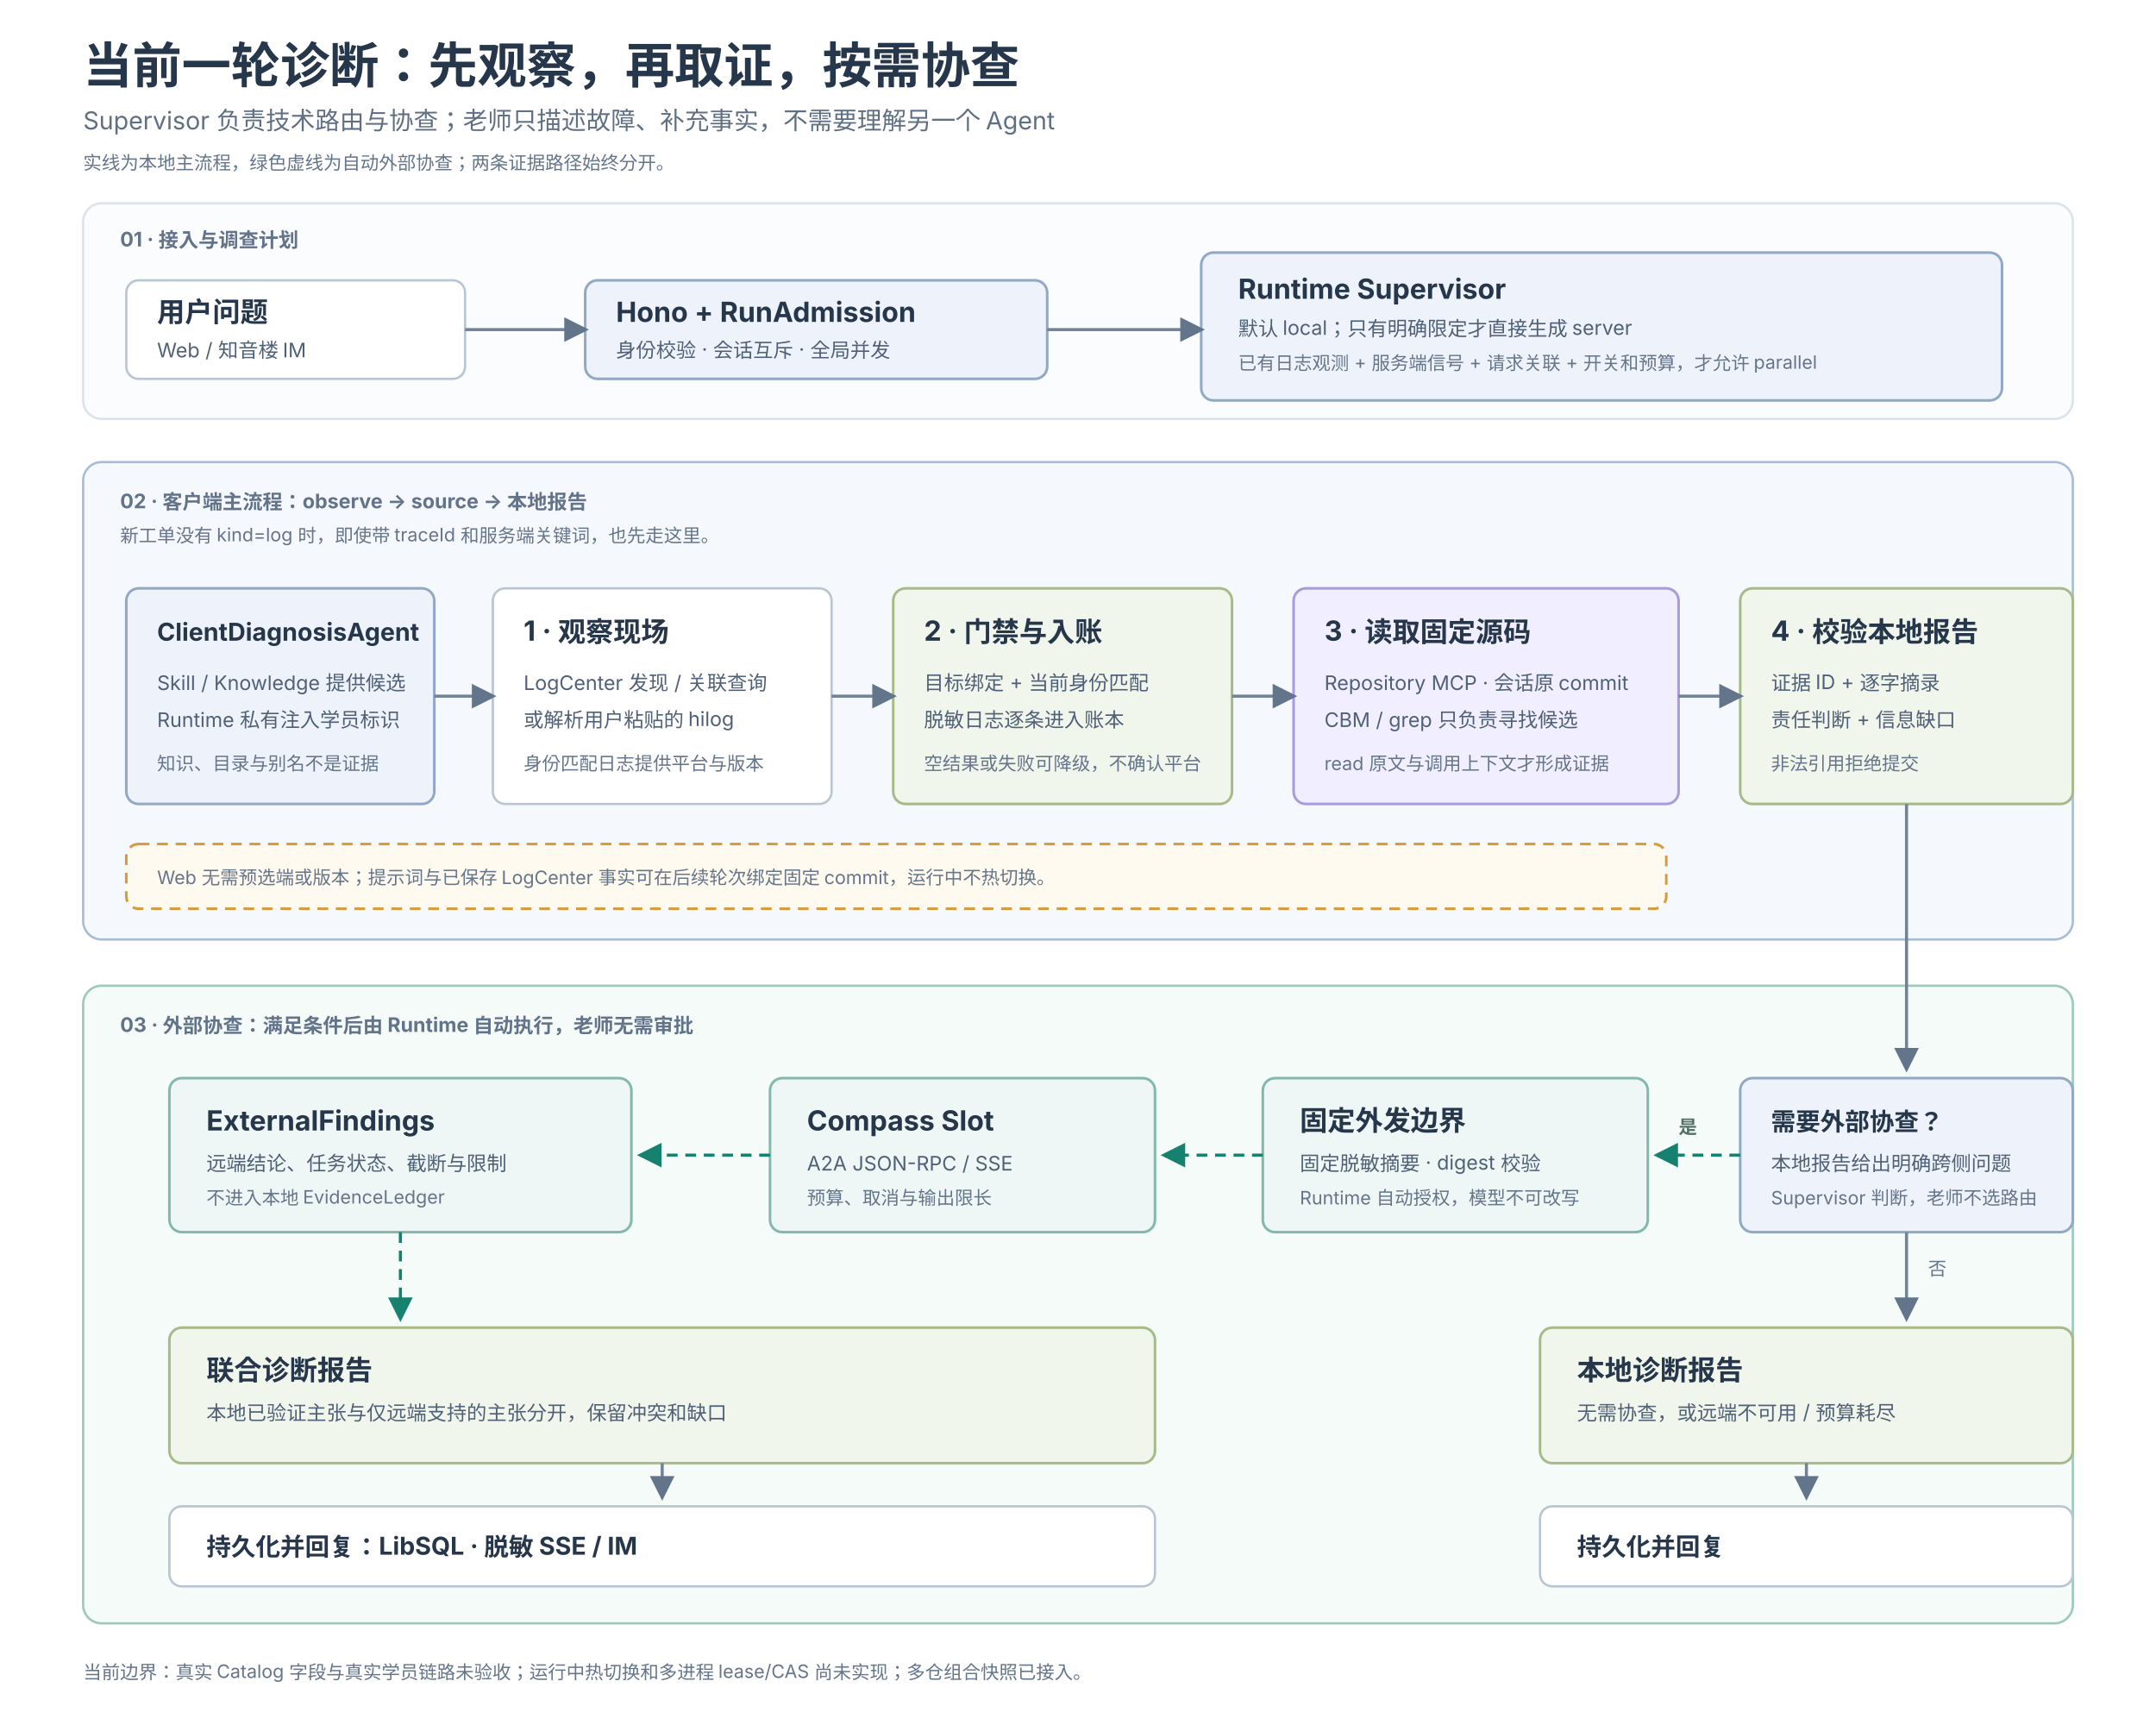
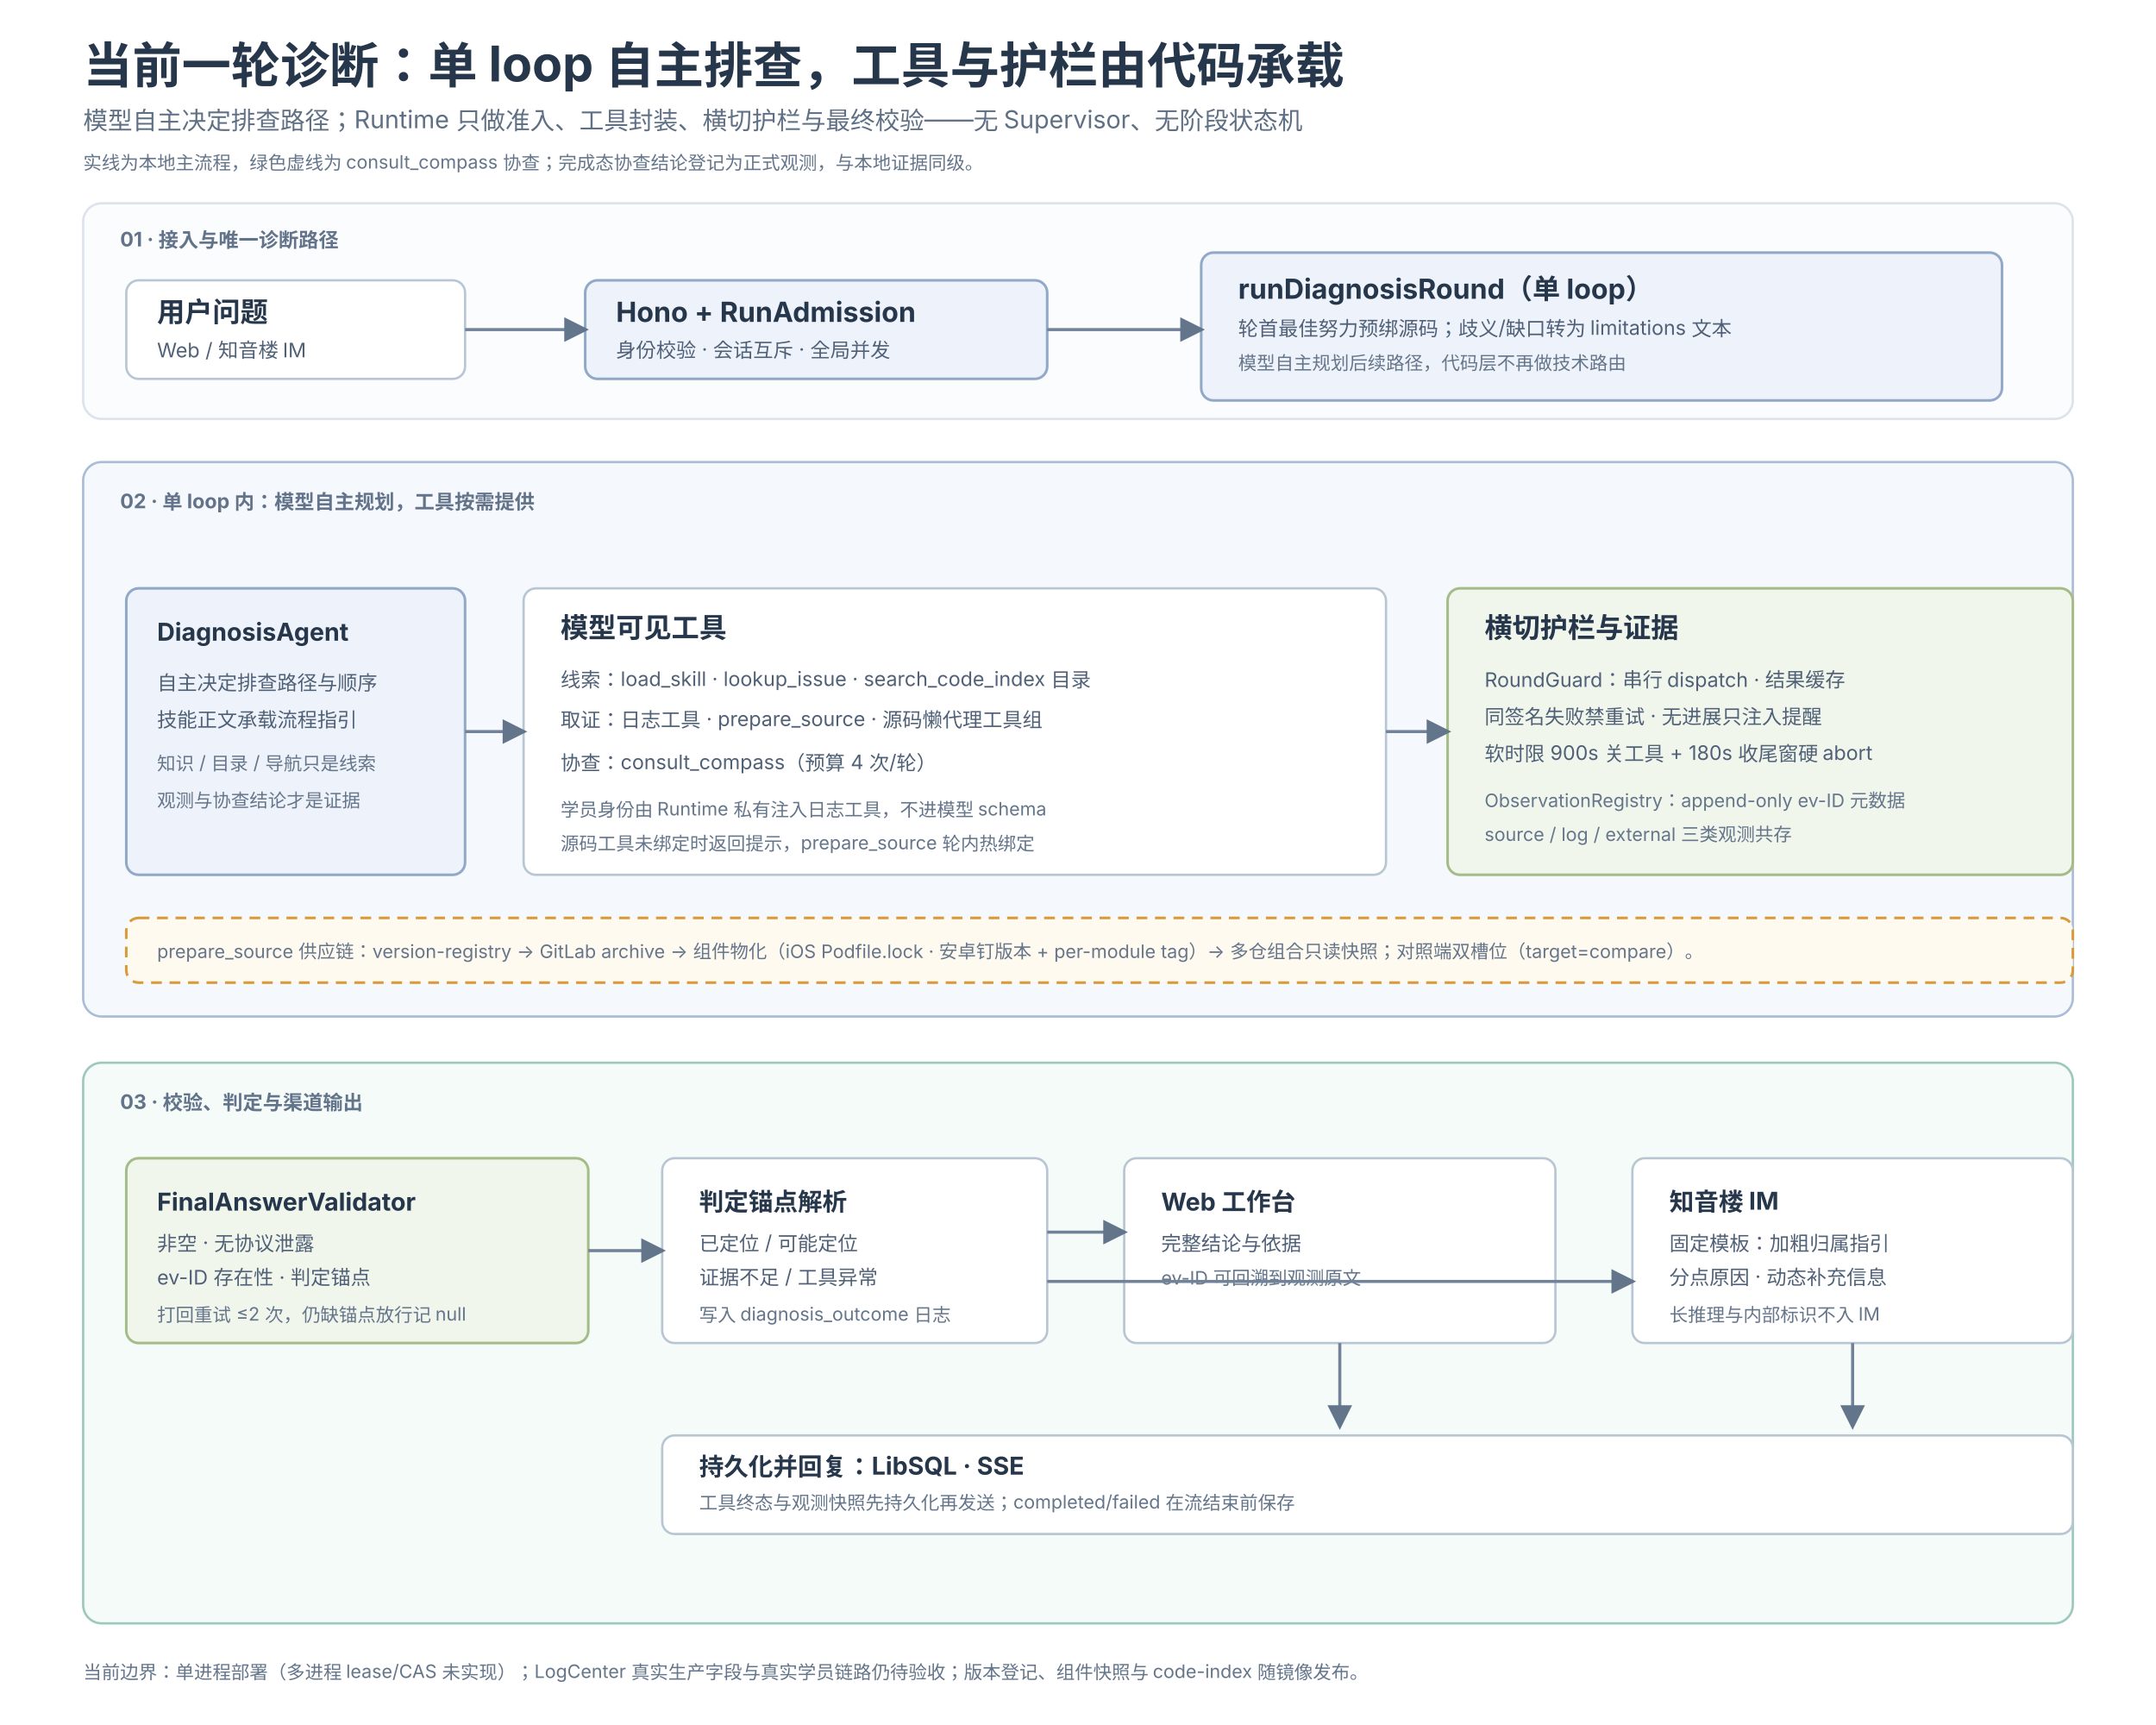
<svg xmlns="http://www.w3.org/2000/svg" viewBox="0 0 1400 1120" role="img" aria-labelledby="title description">
  <defs>
    <marker id="arrow" viewBox="0 0 10 10" refX="8.5" refY="5" markerWidth="8" markerHeight="8" orient="auto">
      <path d="M 0 0 L 10 5 L 0 10 z" fill="#63758b" />
    </marker>
    <marker id="arrow-external" viewBox="0 0 10 10" refX="8.5" refY="5" markerWidth="8" markerHeight="8" orient="auto">
      <path d="M 0 0 L 10 5 L 0 10 z" fill="#16816f" />
    </marker>
    <style>
      text { font-family: -apple-system, BlinkMacSystemFont, "PingFang SC", "Microsoft YaHei", sans-serif; fill: #26364b; }
      .title { font-size: 32px; font-weight: 700; }
      .subtitle { font-size: 16px; fill: #5f6f84; }
      .section { font-size: 13px; font-weight: 700; fill: #62738a; }
      .heading { font-size: 18px; font-weight: 700; }
      .heading-compact { font-size: 16px; font-weight: 700; }
      .body { font-size: 13px; fill: #506177; }
      .small { font-size: 12px; fill: #65758a; }
      .frame { fill: #fbfcfe; stroke: #dce3eb; stroke-width: 1.5; }
      .client-frame { fill: #f5f8fc; stroke: #a9bdd6; stroke-width: 1.5; }
      .server-frame { fill: #f4fbf9; stroke: #9dc8bd; stroke-width: 1.5; }
      .box { fill: #ffffff; stroke: #b8c5d3; stroke-width: 1.5; }
      .runtime { fill: #eef3fb; stroke: #91a8c7; stroke-width: 1.7; }
      .navigation { fill: #f1efff; stroke: #a99be0; stroke-width: 1.7; }
      .data { fill: #f1f6ed; stroke: #a5bc89; stroke-width: 1.7; }
      .boundary { fill: #fffaf0; stroke: #d99a3c; stroke-width: 1.7; stroke-dasharray: 7 5; }
      .external { fill: #eef7f6; stroke: #83b9ad; stroke-width: 1.7; }
      .edge { fill: none; stroke: #718299; stroke-width: 2; marker-end: url(#arrow); }
      .edge-external { fill: none; stroke: #16816f; stroke-width: 2; stroke-dasharray: 7 5; marker-end: url(#arrow-external); }
      .edge-label { font-size: 12px; font-weight: 700; fill: #527066; }
    </style>
  </defs>
  <rect width="1400" height="1120" fill="#ffffff" />
-   <text x="54" y="54" class="title">当前一轮诊断：先观察，再取证，按需协查</text>
-   <text x="54" y="84" class="subtitle">Supervisor 负责技术路由与协查；老师只描述故障、补充事实，不需要理解另一个 Agent</text>
-   <text x="54" y="110" class="small">实线为本地主流程，绿色虚线为自动外部协查；两条证据路径始终分开。</text>
+   <text x="54" y="54" class="title">当前一轮诊断：单 loop 自主排查，工具与护栏由代码承载</text>
+   <text x="54" y="84" class="subtitle">模型自主决定排查路径；Runtime 只做准入、工具封装、横切护栏与最终校验——无 Supervisor、无阶段状态机</text>
+   <text x="54" y="110" class="small">实线为本地主流程，绿色虚线为 consult_compass 协查；完成态协查结论登记为正式观测，与本地证据同级。</text>
  <rect x="54" y="132" width="1292" height="140" rx="12" class="frame" />
-   <text x="78" y="160" class="section">01 · 接入与调查计划</text>
+   <text x="78" y="160" class="section">01 · 接入与唯一诊断路径</text>
  <rect x="82" y="182" width="220" height="64" rx="8" class="box" />
  <text x="102" y="209" class="heading">用户问题</text>
  <text x="102" y="232" class="body">Web / 知音楼 IM</text>
  <rect x="380" y="182" width="300" height="64" rx="8" class="runtime" />
  <text x="400" y="209" class="heading">Hono + RunAdmission</text>
  <text x="400" y="232" class="body">身份校验 · 会话互斥 · 全局并发</text>
  <rect x="780" y="164" width="520" height="96" rx="8" class="runtime" />
-   <text x="804" y="194" class="heading">Runtime Supervisor</text>
-   <text x="804" y="218" class="body">默认 local；只有明确限定才直接生成 server</text>
-   <text x="804" y="240" class="small">已有日志观测 + 服务端信号 + 请求关联 + 开关和预算，才允许 parallel</text>
+   <text x="804" y="194" class="heading">runDiagnosisRound（单 loop）</text>
+   <text x="804" y="218" class="body">轮首最佳努力预绑源码；歧义/缺口转为 limitations 文本</text>
+   <text x="804" y="240" class="small">模型自主规划后续路径，代码层不再做技术路由</text>
  <path d="M 302 214 H 380" class="edge" />
  <path d="M 680 214 H 780" class="edge" />
-   <rect x="54" y="300" width="1292" height="310" rx="12" class="client-frame" />
-   <text x="78" y="330" class="section">02 · 客户端主流程：observe → source → 本地报告</text>
-   <text x="78" y="352" class="small">新工单没有 kind=log 时，即使带 traceId 和服务端关键词，也先走这里。</text>
-   <rect x="82" y="382" width="200" height="140" rx="8" class="runtime" />
-   <text x="102" y="416" class="heading-compact">ClientDiagnosisAgent</text>
-   <text x="102" y="448" class="body">Skill / Knowledge 提供候选</text>
-   <text x="102" y="472" class="body">Runtime 私有注入学员标识</text>
-   <text x="102" y="500" class="small">知识、目录与别名不是证据</text>
-   <rect x="320" y="382" width="220" height="140" rx="8" class="box" />
-   <text x="340" y="416" class="heading">1 · 观察现场</text>
-   <text x="340" y="448" class="body">LogCenter 发现 / 关联查询</text>
-   <text x="340" y="472" class="body">或解析用户粘贴的 hilog</text>
-   <text x="340" y="500" class="small">身份匹配日志提供平台与版本</text>
-   <rect x="580" y="382" width="220" height="140" rx="8" class="data" />
-   <text x="600" y="416" class="heading">2 · 门禁与入账</text>
-   <text x="600" y="448" class="body">目标绑定 + 当前身份匹配</text>
-   <text x="600" y="472" class="body">脱敏日志逐条进入账本</text>
-   <text x="600" y="500" class="small">空结果或失败可降级，不确认平台</text>
-   <rect x="840" y="382" width="250" height="140" rx="8" class="navigation" />
-   <text x="860" y="416" class="heading">3 · 读取固定源码</text>
-   <text x="860" y="448" class="body">Repository MCP · 会话原 commit</text>
-   <text x="860" y="472" class="body">CBM / grep 只负责寻找候选</text>
-   <text x="860" y="500" class="small">read 原文与调用上下文才形成证据</text>
-   <rect x="1130" y="382" width="216" height="140" rx="8" class="data" />
-   <text x="1150" y="416" class="heading">4 · 校验本地报告</text>
-   <text x="1150" y="448" class="body">证据 ID + 逐字摘录</text>
-   <text x="1150" y="472" class="body">责任判断 + 信息缺口</text>
-   <text x="1150" y="500" class="small">非法引用拒绝提交</text>
-   <path d="M 282 452 H 320" class="edge" />
-   <path d="M 540 452 H 580" class="edge" />
-   <path d="M 800 452 H 840" class="edge" />
-   <path d="M 1090 452 H 1130" class="edge" />
-   <rect x="82" y="548" width="1000" height="42" rx="8" class="boundary" />
-   <text x="102" y="574" class="small">Web 无需预选端或版本；提示词与已保存 LogCenter 事实可在后续轮次绑定固定 commit，运行中不热切换。</text>
-   <rect x="54" y="640" width="1292" height="414" rx="12" class="server-frame" />
-   <text x="78" y="670" class="section">03 · 外部协查：满足条件后由 Runtime 自动执行，老师无需审批</text>
-   <rect x="1130" y="700" width="216" height="100" rx="8" class="runtime" />
-   <text x="1150" y="734" class="heading-compact">需要外部协查？</text>
-   <text x="1150" y="760" class="body">本地报告给出明确跨侧问题</text>
-   <text x="1150" y="782" class="small">Supervisor 判断，老师不选路由</text>
-   <path d="M 1238 522 V 694" class="edge" />
-   <rect x="820" y="700" width="250" height="100" rx="8" class="external" />
-   <text x="844" y="734" class="heading">固定外发边界</text>
-   <text x="844" y="760" class="body">固定脱敏摘要 · digest 校验</text>
-   <text x="844" y="782" class="small">Runtime 自动授权，模型不可改写</text>
-   <path d="M 1130 750 H 1076" class="edge-external" />
-   <text x="1090" y="736" class="edge-label">是</text>
-   <rect x="500" y="700" width="250" height="100" rx="8" class="external" />
-   <text x="524" y="734" class="heading">Compass Slot</text>
-   <text x="524" y="760" class="body">A2A JSON-RPC / SSE</text>
-   <text x="524" y="782" class="small">预算、取消与输出限长</text>
-   <path d="M 820 750 H 756" class="edge-external" />
-   <rect x="110" y="700" width="300" height="100" rx="8" class="external" />
-   <text x="134" y="734" class="heading">ExternalFindings</text>
-   <text x="134" y="760" class="body">远端结论、任务状态、截断与限制</text>
-   <text x="134" y="782" class="small">不进入本地 EvidenceLedger</text>
-   <path d="M 500 750 H 416" class="edge-external" />
-   <rect x="110" y="862" width="640" height="88" rx="8" class="data" />
-   <text x="134" y="896" class="heading">联合诊断报告</text>
-   <text x="134" y="922" class="body">本地已验证主张与仅远端支持的主张分开，保留冲突和缺口</text>
-   <path d="M 260 800 V 856" class="edge-external" />
-   <rect x="1000" y="862" width="346" height="88" rx="8" class="data" />
-   <text x="1024" y="896" class="heading">本地诊断报告</text>
-   <text x="1024" y="922" class="body">无需协查，或远端不可用 / 预算耗尽</text>
-   <path d="M 1238 800 V 856" class="edge" />
-   <text x="1252" y="828" class="small">否</text>
-   <rect x="110" y="978" width="640" height="52" rx="8" class="box" />
-   <text x="134" y="1010" class="heading-compact">持久化并回复：LibSQL · 脱敏 SSE / IM</text>
-   <path d="M 430 950 V 972" class="edge" />
-   <rect x="1000" y="978" width="346" height="52" rx="8" class="box" />
-   <text x="1024" y="1010" class="heading-compact">持久化并回复</text>
-   <path d="M 1173 950 V 972" class="edge" />
-   <text x="54" y="1090" class="small">当前边界：真实 Catalog 字段与真实学员链路未验收；运行中热切换和多进程 lease/CAS 尚未实现；多仓组合快照已接入。</text>
+   <rect x="54" y="300" width="1292" height="360" rx="12" class="client-frame" />
+   <text x="78" y="330" class="section">02 · 单 loop 内：模型自主规划，工具按需提供</text>
+   <rect x="82" y="382" width="220" height="186" rx="8" class="runtime" />
+   <text x="102" y="416" class="heading-compact">DiagnosisAgent</text>
+   <text x="102" y="448" class="body">自主决定排查路径与顺序</text>
+   <text x="102" y="472" class="body">技能正文承载流程指引</text>
+   <text x="102" y="500" class="small">知识 / 目录 / 导航只是线索</text>
+   <text x="102" y="524" class="small">观测与协查结论才是证据</text>
+   <rect x="340" y="382" width="560" height="186" rx="8" class="box" />
+   <text x="364" y="414" class="heading">模型可见工具</text>
+   <text x="364" y="446" class="body">线索：load_skill · lookup_issue · search_code_index 目录</text>
+   <text x="364" y="472" class="body">取证：日志工具 · prepare_source · 源码懒代理工具组</text>
+   <text x="364" y="500" class="body">协查：consult_compass（预算 4 次/轮）</text>
+   <text x="364" y="530" class="small">学员身份由 Runtime 私有注入日志工具，不进模型 schema</text>
+   <text x="364" y="552" class="small">源码工具未绑定时返回提示，prepare_source 轮内热绑定</text>
+   <rect x="940" y="382" width="406" height="186" rx="8" class="data" />
+   <text x="964" y="414" class="heading">横切护栏与证据</text>
+   <text x="964" y="446" class="body">RoundGuard：串行 dispatch · 结果缓存</text>
+   <text x="964" y="470" class="body">同签名失败禁重试 · 无进展只注入提醒</text>
+   <text x="964" y="494" class="body">软时限 900s 关工具 + 180s 收尾窗硬 abort</text>
+   <text x="964" y="524" class="small">ObservationRegistry：append-only ev-ID 元数据</text>
+   <text x="964" y="546" class="small">source / log / external 三类观测共存</text>
+   <path d="M 302 475 H 340" class="edge" />
+   <path d="M 900 475 H 940" class="edge" />
+   <rect x="82" y="596" width="1264" height="42" rx="8" class="boundary" />
+   <text x="102" y="622" class="small">prepare_source 供应链：version-registry → GitLab archive → 组件物化（iOS Podfile.lock · 安卓钉版本 + per-module tag）→ 多仓组合只读快照；对照端双槽位（target=compare）。</text>
+   <rect x="54" y="690" width="1292" height="364" rx="12" class="server-frame" />
+   <text x="78" y="720" class="section">03 · 校验、判定与渠道输出</text>
+   <rect x="82" y="752" width="300" height="120" rx="8" class="data" />
+   <text x="102" y="786" class="heading-compact">FinalAnswerValidator</text>
+   <text x="102" y="812" class="body">非空 · 无协议泄露</text>
+   <text x="102" y="834" class="body">ev-ID 存在性 · 判定锚点</text>
+   <text x="102" y="858" class="small">打回重试 ≤2 次，仍缺锚点放行记 null</text>
+   <rect x="430" y="752" width="250" height="120" rx="8" class="box" />
+   <text x="454" y="786" class="heading-compact">判定锚点解析</text>
+   <text x="454" y="812" class="body">已定位 / 可能定位</text>
+   <text x="454" y="834" class="body">证据不足 / 工具异常</text>
+   <text x="454" y="858" class="small">写入 diagnosis_outcome 日志</text>
+   <rect x="730" y="752" width="280" height="120" rx="8" class="box" />
+   <text x="754" y="786" class="heading-compact">Web 工作台</text>
+   <text x="754" y="812" class="body">完整结论与依据</text>
+   <text x="754" y="834" class="small">ev-ID 可回溯到观测原文</text>
+   <rect x="1060" y="752" width="286" height="120" rx="8" class="box" />
+   <text x="1084" y="786" class="heading-compact">知音楼 IM</text>
+   <text x="1084" y="812" class="body">固定模板：加粗归属指引</text>
+   <text x="1084" y="834" class="body">分点原因 · 动态补充信息</text>
+   <text x="1084" y="858" class="small">长推理与内部标识不入 IM</text>
+   <path d="M 382 812 H 430" class="edge" />
+   <path d="M 680 800 H 730" class="edge" />
+   <path d="M 680 832 H 1060" class="edge" />
+   <rect x="430" y="932" width="916" height="64" rx="8" class="box" />
+   <text x="454" y="958" class="heading-compact">持久化并回复：LibSQL · SSE</text>
+   <text x="454" y="980" class="small">工具终态与观测快照先持久化再发送；completed/failed 在流结束前保存</text>
+   <path d="M 870 872 V 926" class="edge" />
+   <path d="M 1203 872 V 926" class="edge" />
+   <text x="54" y="1090" class="small">当前边界：单进程部署（多进程 lease/CAS 未实现）；LogCenter 真实生产字段与真实学员链路仍待验收；版本登记、组件快照与 code-index 随镜像发布。</text>
</svg>
